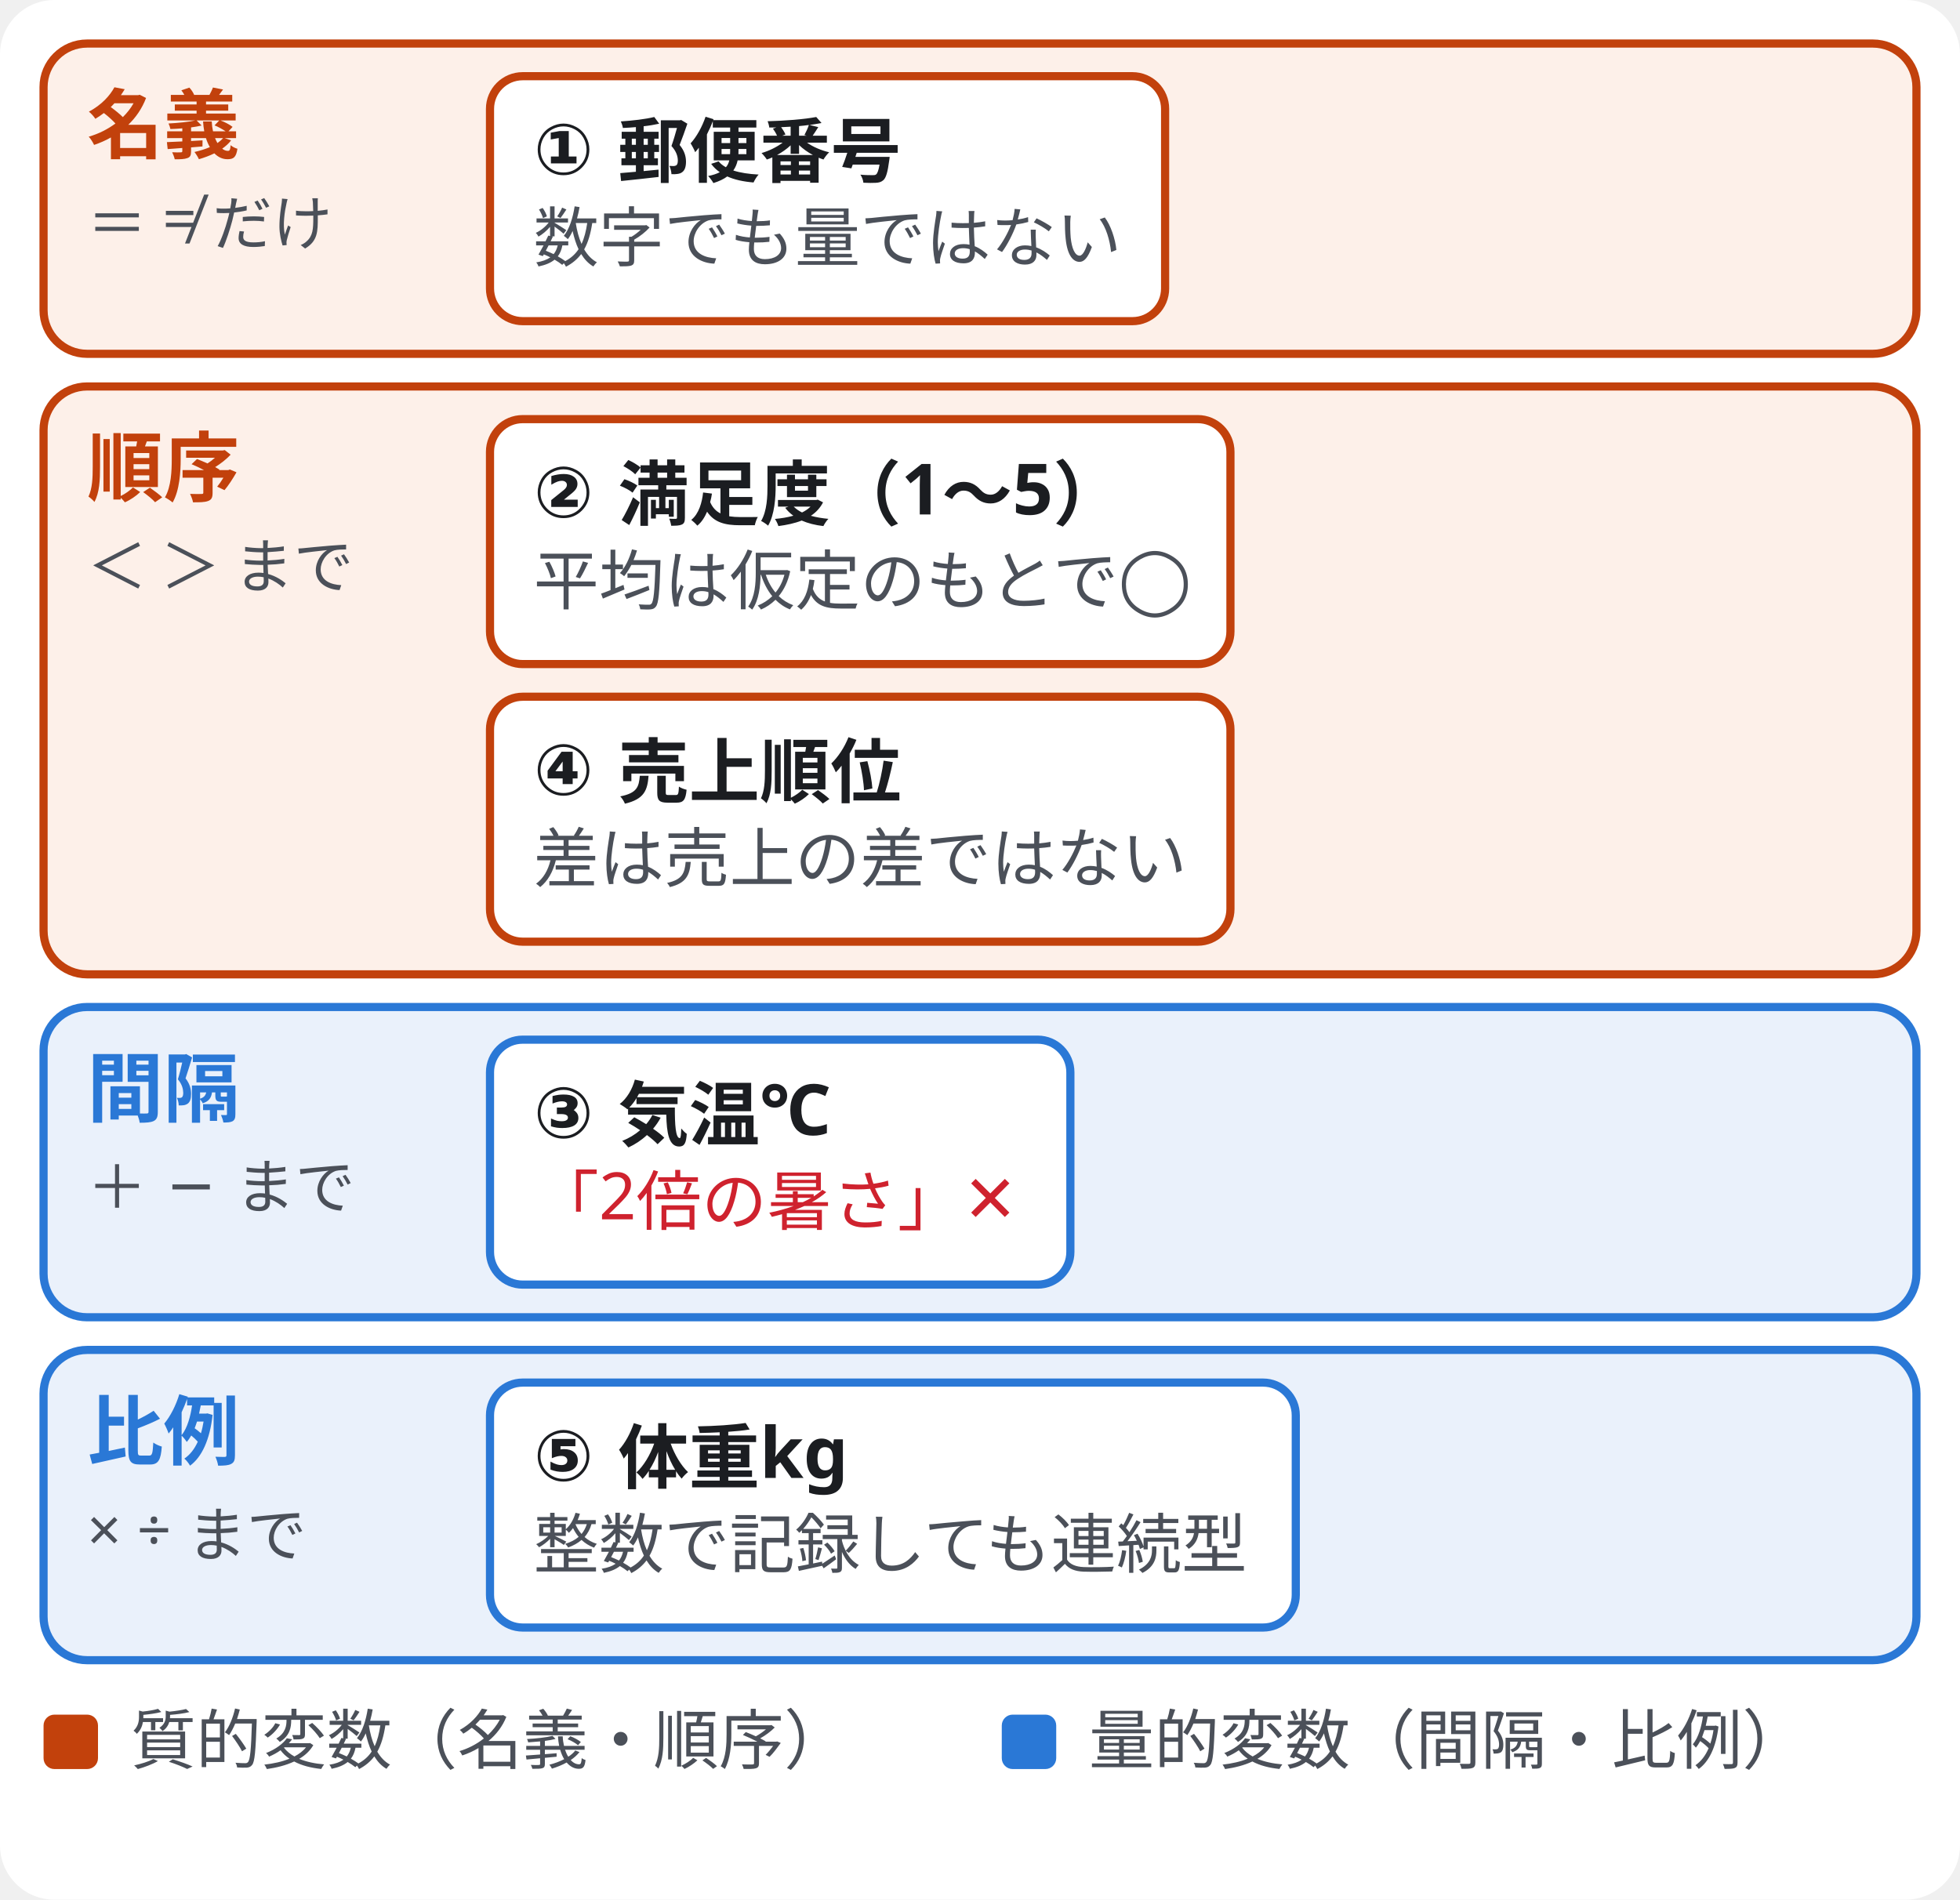
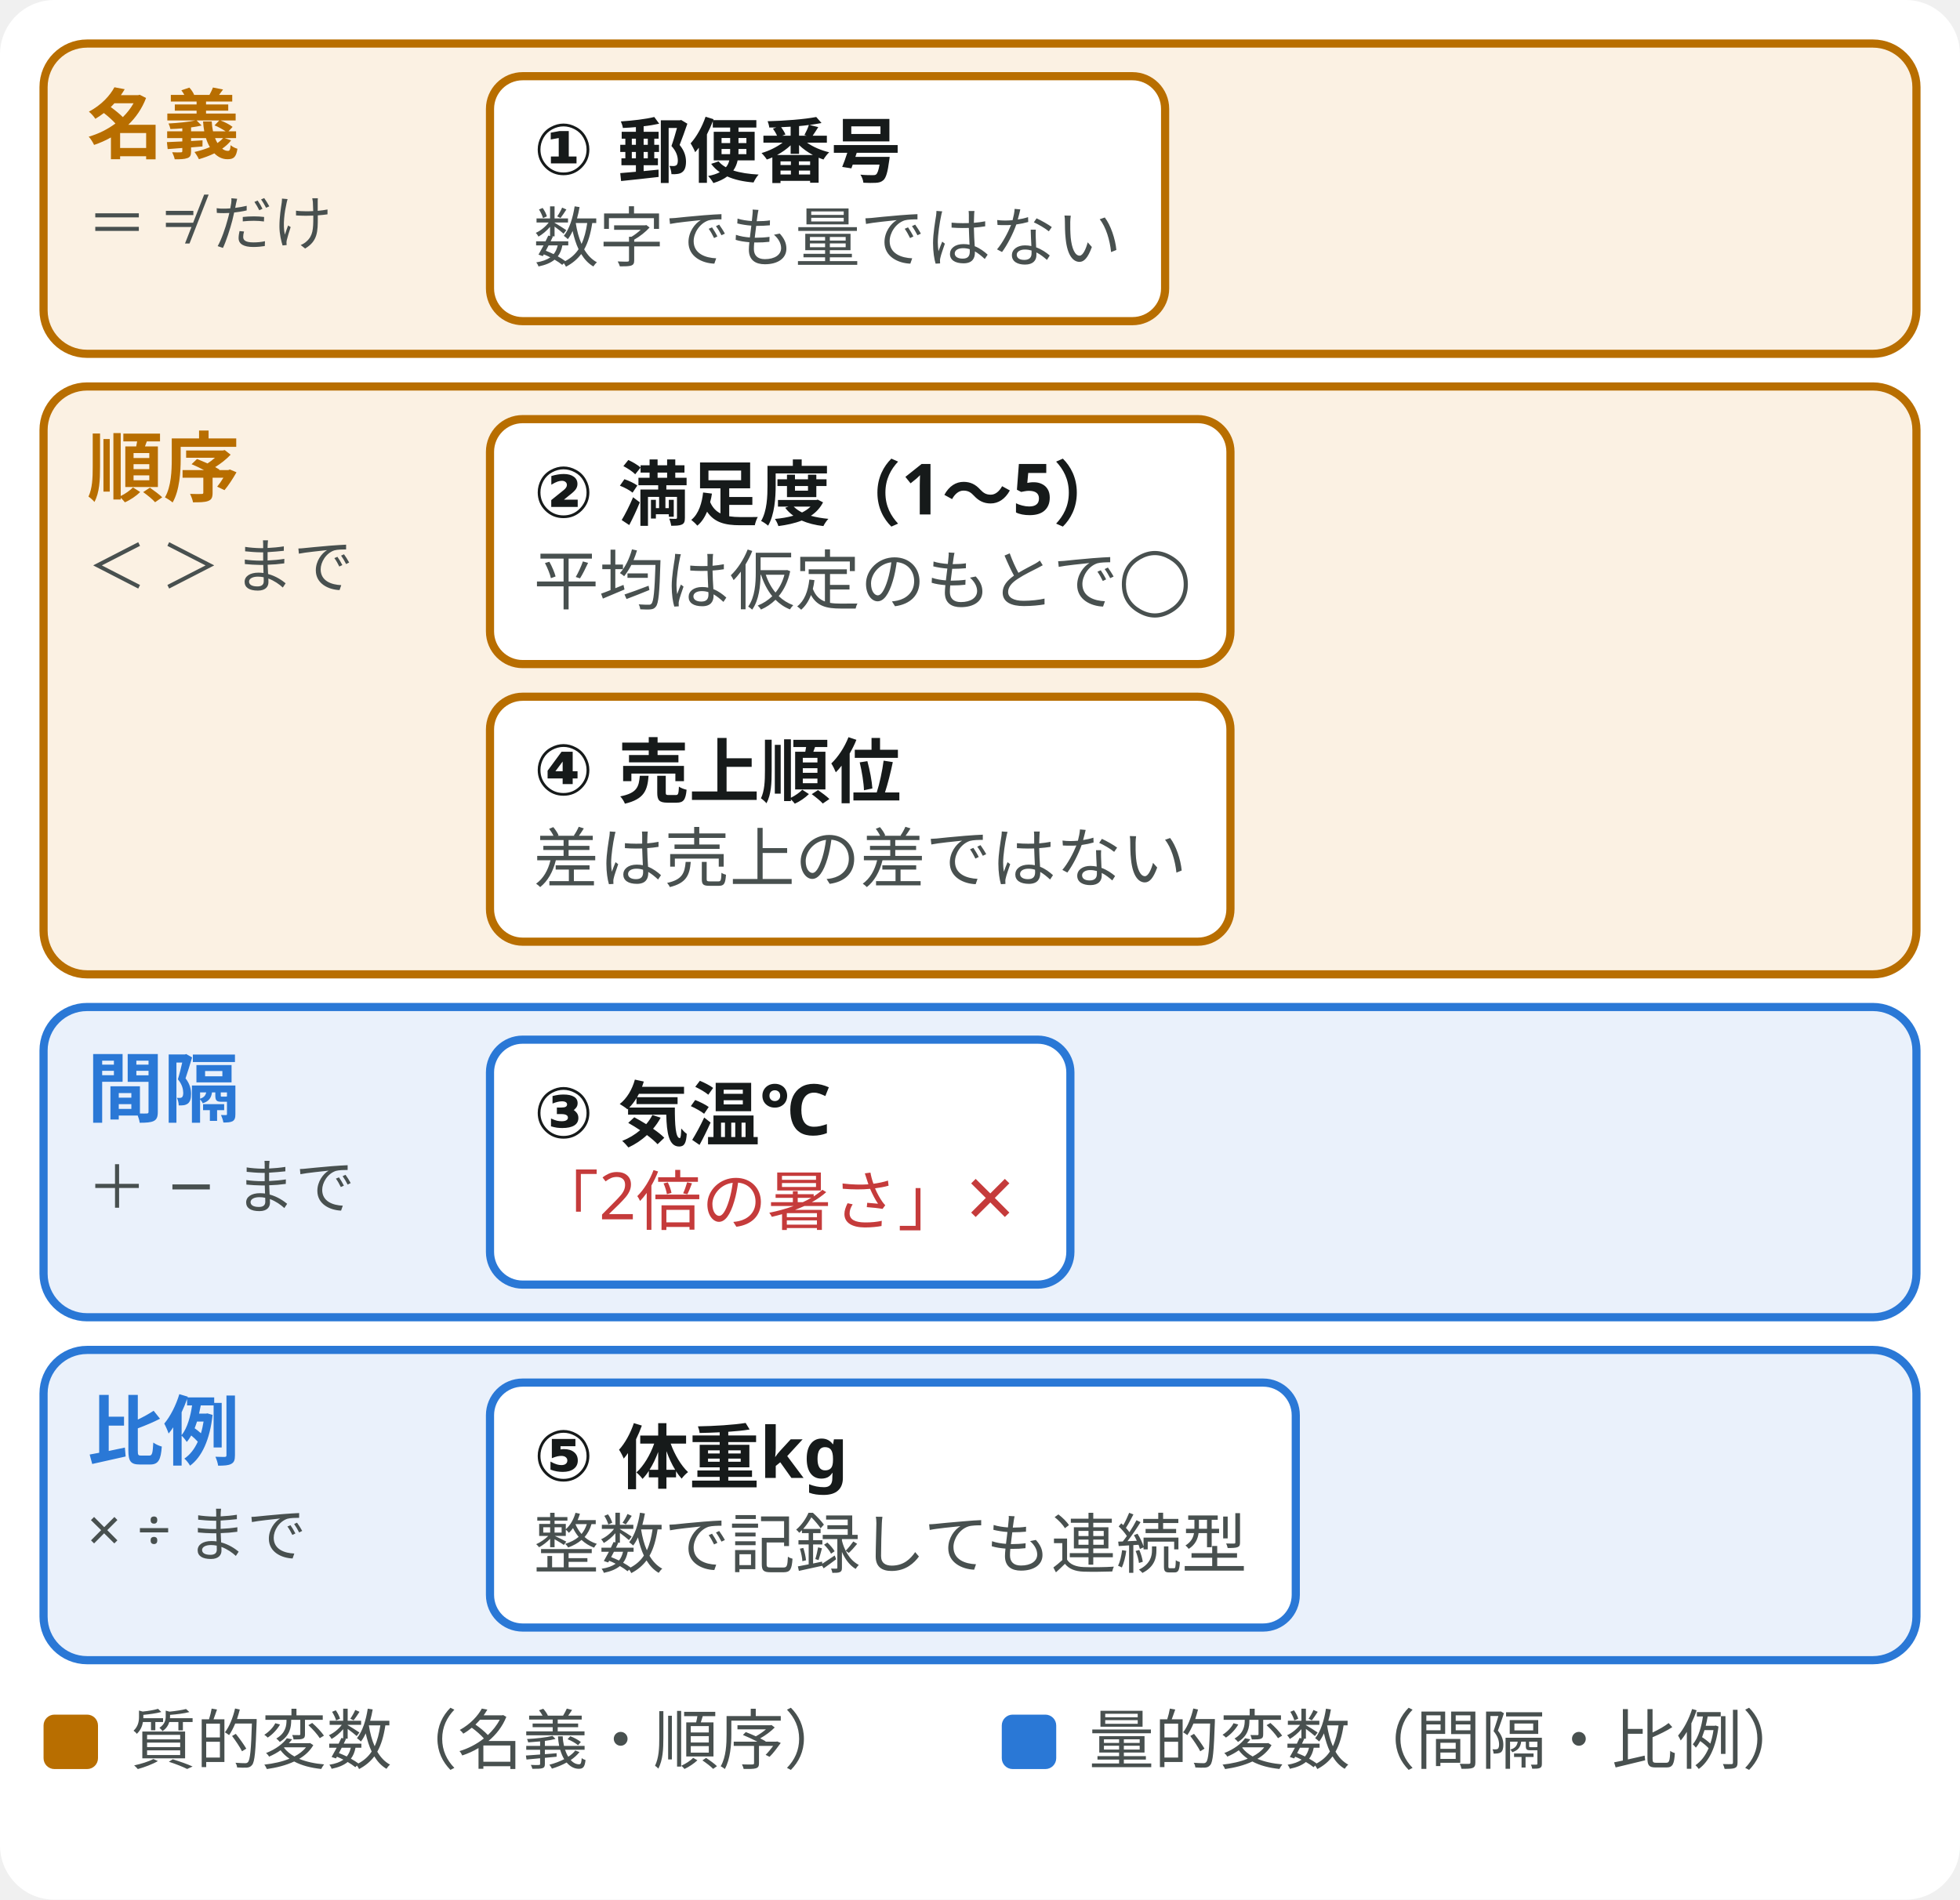
<svg xmlns="http://www.w3.org/2000/svg" viewBox="0 0 360 349" width="360" height="349" font-family="sans-serif">
  <rect width="360" height="349" rx="10" fill="#ffffff" />
-   <rect x="8" y="8" width="344" height="57" rx="8" fill="#fdf0e9" stroke="#c2410c" stroke-width="1.5" />
-   <text x="16" y="28" font-size="14" fill="#c2410c" text-anchor="start" font-weight="bold">名義</text>
-   <text x="16" y="45" font-size="11" fill="#4b5059" text-anchor="start">＝ ≠ だけ</text>
-   <rect x="90" y="14" width="124" height="45" rx="6" fill="#ffffff" stroke="#c2410c" stroke-width="1.5" />
-   <text x="98" y="32" font-size="13" fill="#1b1d21" text-anchor="start" font-weight="bold">① 郵便番号</text>
-   <text x="98" y="48" font-size="12" fill="#4b5059" text-anchor="start">数字でも量ではない</text>
-   <rect x="8" y="71" width="344" height="108" rx="8" fill="#fdf0e9" stroke="#c2410c" stroke-width="1.5" />
-   <text x="16" y="91" font-size="14" fill="#c2410c" text-anchor="start" font-weight="bold">順序</text>
-   <text x="16" y="108" font-size="11" fill="#4b5059" text-anchor="start">＜ ＞ まで</text>
-   <rect x="90" y="77" width="136" height="45" rx="6" fill="#ffffff" stroke="#c2410c" stroke-width="1.5" />
-   <text x="98" y="95" font-size="13" fill="#1b1d21" text-anchor="start" font-weight="bold">② 満足度（1〜5）</text>
-   <text x="98" y="111" font-size="12" fill="#4b5059" text-anchor="start">平均は仮定のもとで◯</text>
-   <rect x="90" y="128" width="136" height="45" rx="6" fill="#ffffff" stroke="#c2410c" stroke-width="1.5" />
-   <text x="98" y="146" font-size="13" fill="#1b1d21" text-anchor="start" font-weight="bold">④ 売上順位</text>
-   <text x="98" y="162" font-size="12" fill="#4b5059" text-anchor="start">差は売上の差ではない</text>
+   <rect x="8" y="8" width="344" height="57" rx="8" fill="#fbf1e3" stroke="#b86e00" stroke-width="1.5" />
+   <text x="16" y="28" font-size="14" fill="#b86e00" text-anchor="start" font-weight="bold">名義</text>
+   <text x="16" y="45" font-size="11" fill="#48504f" text-anchor="start">＝ ≠ だけ</text>
+   <rect x="90" y="14" width="124" height="45" rx="6" fill="#ffffff" stroke="#b86e00" stroke-width="1.5" />
+   <text x="98" y="32" font-size="13" fill="#161a1a" text-anchor="start" font-weight="bold">① 郵便番号</text>
+   <text x="98" y="48" font-size="12" fill="#48504f" text-anchor="start">数字でも量ではない</text>
+   <rect x="8" y="71" width="344" height="108" rx="8" fill="#fbf1e3" stroke="#b86e00" stroke-width="1.5" />
+   <text x="16" y="91" font-size="14" fill="#b86e00" text-anchor="start" font-weight="bold">順序</text>
+   <text x="16" y="108" font-size="11" fill="#48504f" text-anchor="start">＜ ＞ まで</text>
+   <rect x="90" y="77" width="136" height="45" rx="6" fill="#ffffff" stroke="#b86e00" stroke-width="1.5" />
+   <text x="98" y="95" font-size="13" fill="#161a1a" text-anchor="start" font-weight="bold">② 満足度（1〜5）</text>
+   <text x="98" y="111" font-size="12" fill="#48504f" text-anchor="start">平均は仮定のもとで◯</text>
+   <rect x="90" y="128" width="136" height="45" rx="6" fill="#ffffff" stroke="#b86e00" stroke-width="1.5" />
+   <text x="98" y="146" font-size="13" fill="#161a1a" text-anchor="start" font-weight="bold">④ 売上順位</text>
+   <text x="98" y="162" font-size="12" fill="#48504f" text-anchor="start">差は売上の差ではない</text>
  <rect x="8" y="185" width="344" height="57" rx="8" fill="#eaf1fb" stroke="#2a78d6" stroke-width="1.5" />
  <text x="16" y="205" font-size="14" fill="#2a78d6" text-anchor="start" font-weight="bold">間隔</text>
-   <text x="16" y="222" font-size="11" fill="#4b5059" text-anchor="start">＋ − まで</text>
+   <text x="16" y="222" font-size="11" fill="#48504f" text-anchor="start">＋ − まで</text>
  <rect x="90" y="191" width="106.6" height="45" rx="6" fill="#ffffff" stroke="#2a78d6" stroke-width="1.5" />
-   <text x="98" y="209" font-size="13" fill="#1b1d21" text-anchor="start" font-weight="bold">③ 気温℃</text>
-   <text x="98" y="225" font-size="12" fill="#cf222e" text-anchor="start">「2倍の暑さ」✕</text>
+   <text x="98" y="209" font-size="13" fill="#161a1a" text-anchor="start" font-weight="bold">③ 気温℃</text>
+   <text x="98" y="225" font-size="12" fill="#c53b3b" text-anchor="start">「2倍の暑さ」✕</text>
  <rect x="8" y="248" width="344" height="57" rx="8" fill="#eaf1fb" stroke="#2a78d6" stroke-width="1.5" />
  <text x="16" y="268" font-size="14" fill="#2a78d6" text-anchor="start" font-weight="bold">比例</text>
-   <text x="16" y="285" font-size="11" fill="#4b5059" text-anchor="start">× ÷ まで</text>
+   <text x="16" y="285" font-size="11" fill="#48504f" text-anchor="start">× ÷ まで</text>
  <rect x="90" y="254" width="148" height="45" rx="6" fill="#ffffff" stroke="#2a78d6" stroke-width="1.5" />
-   <text x="98" y="272" font-size="13" fill="#1b1d21" text-anchor="start" font-weight="bold">⑤ 体重kg</text>
-   <text x="98" y="288" font-size="12" fill="#4b5059" text-anchor="start">整数で記録しても連続型</text>
-   <rect x="8" y="315" width="10" height="10" rx="2" fill="#c2410c" />
-   <text x="24" y="324" font-size="12" fill="#4b5059" text-anchor="start">質的変数（名義・順序）</text>
+   <text x="98" y="272" font-size="13" fill="#161a1a" text-anchor="start" font-weight="bold">⑤ 体重kg</text>
+   <text x="98" y="288" font-size="12" fill="#48504f" text-anchor="start">整数で記録しても連続型</text>
+   <rect x="8" y="315" width="10" height="10" rx="2" fill="#b86e00" />
+   <text x="24" y="324" font-size="12" fill="#48504f" text-anchor="start">質的変数（名義・順序）</text>
  <rect x="184" y="315" width="10" height="10" rx="2" fill="#2a78d6" />
-   <text x="200" y="324" font-size="12" fill="#4b5059" text-anchor="start">量的変数（間隔・比例）</text>
+   <text x="200" y="324" font-size="12" fill="#48504f" text-anchor="start">量的変数（間隔・比例）</text>
</svg>
